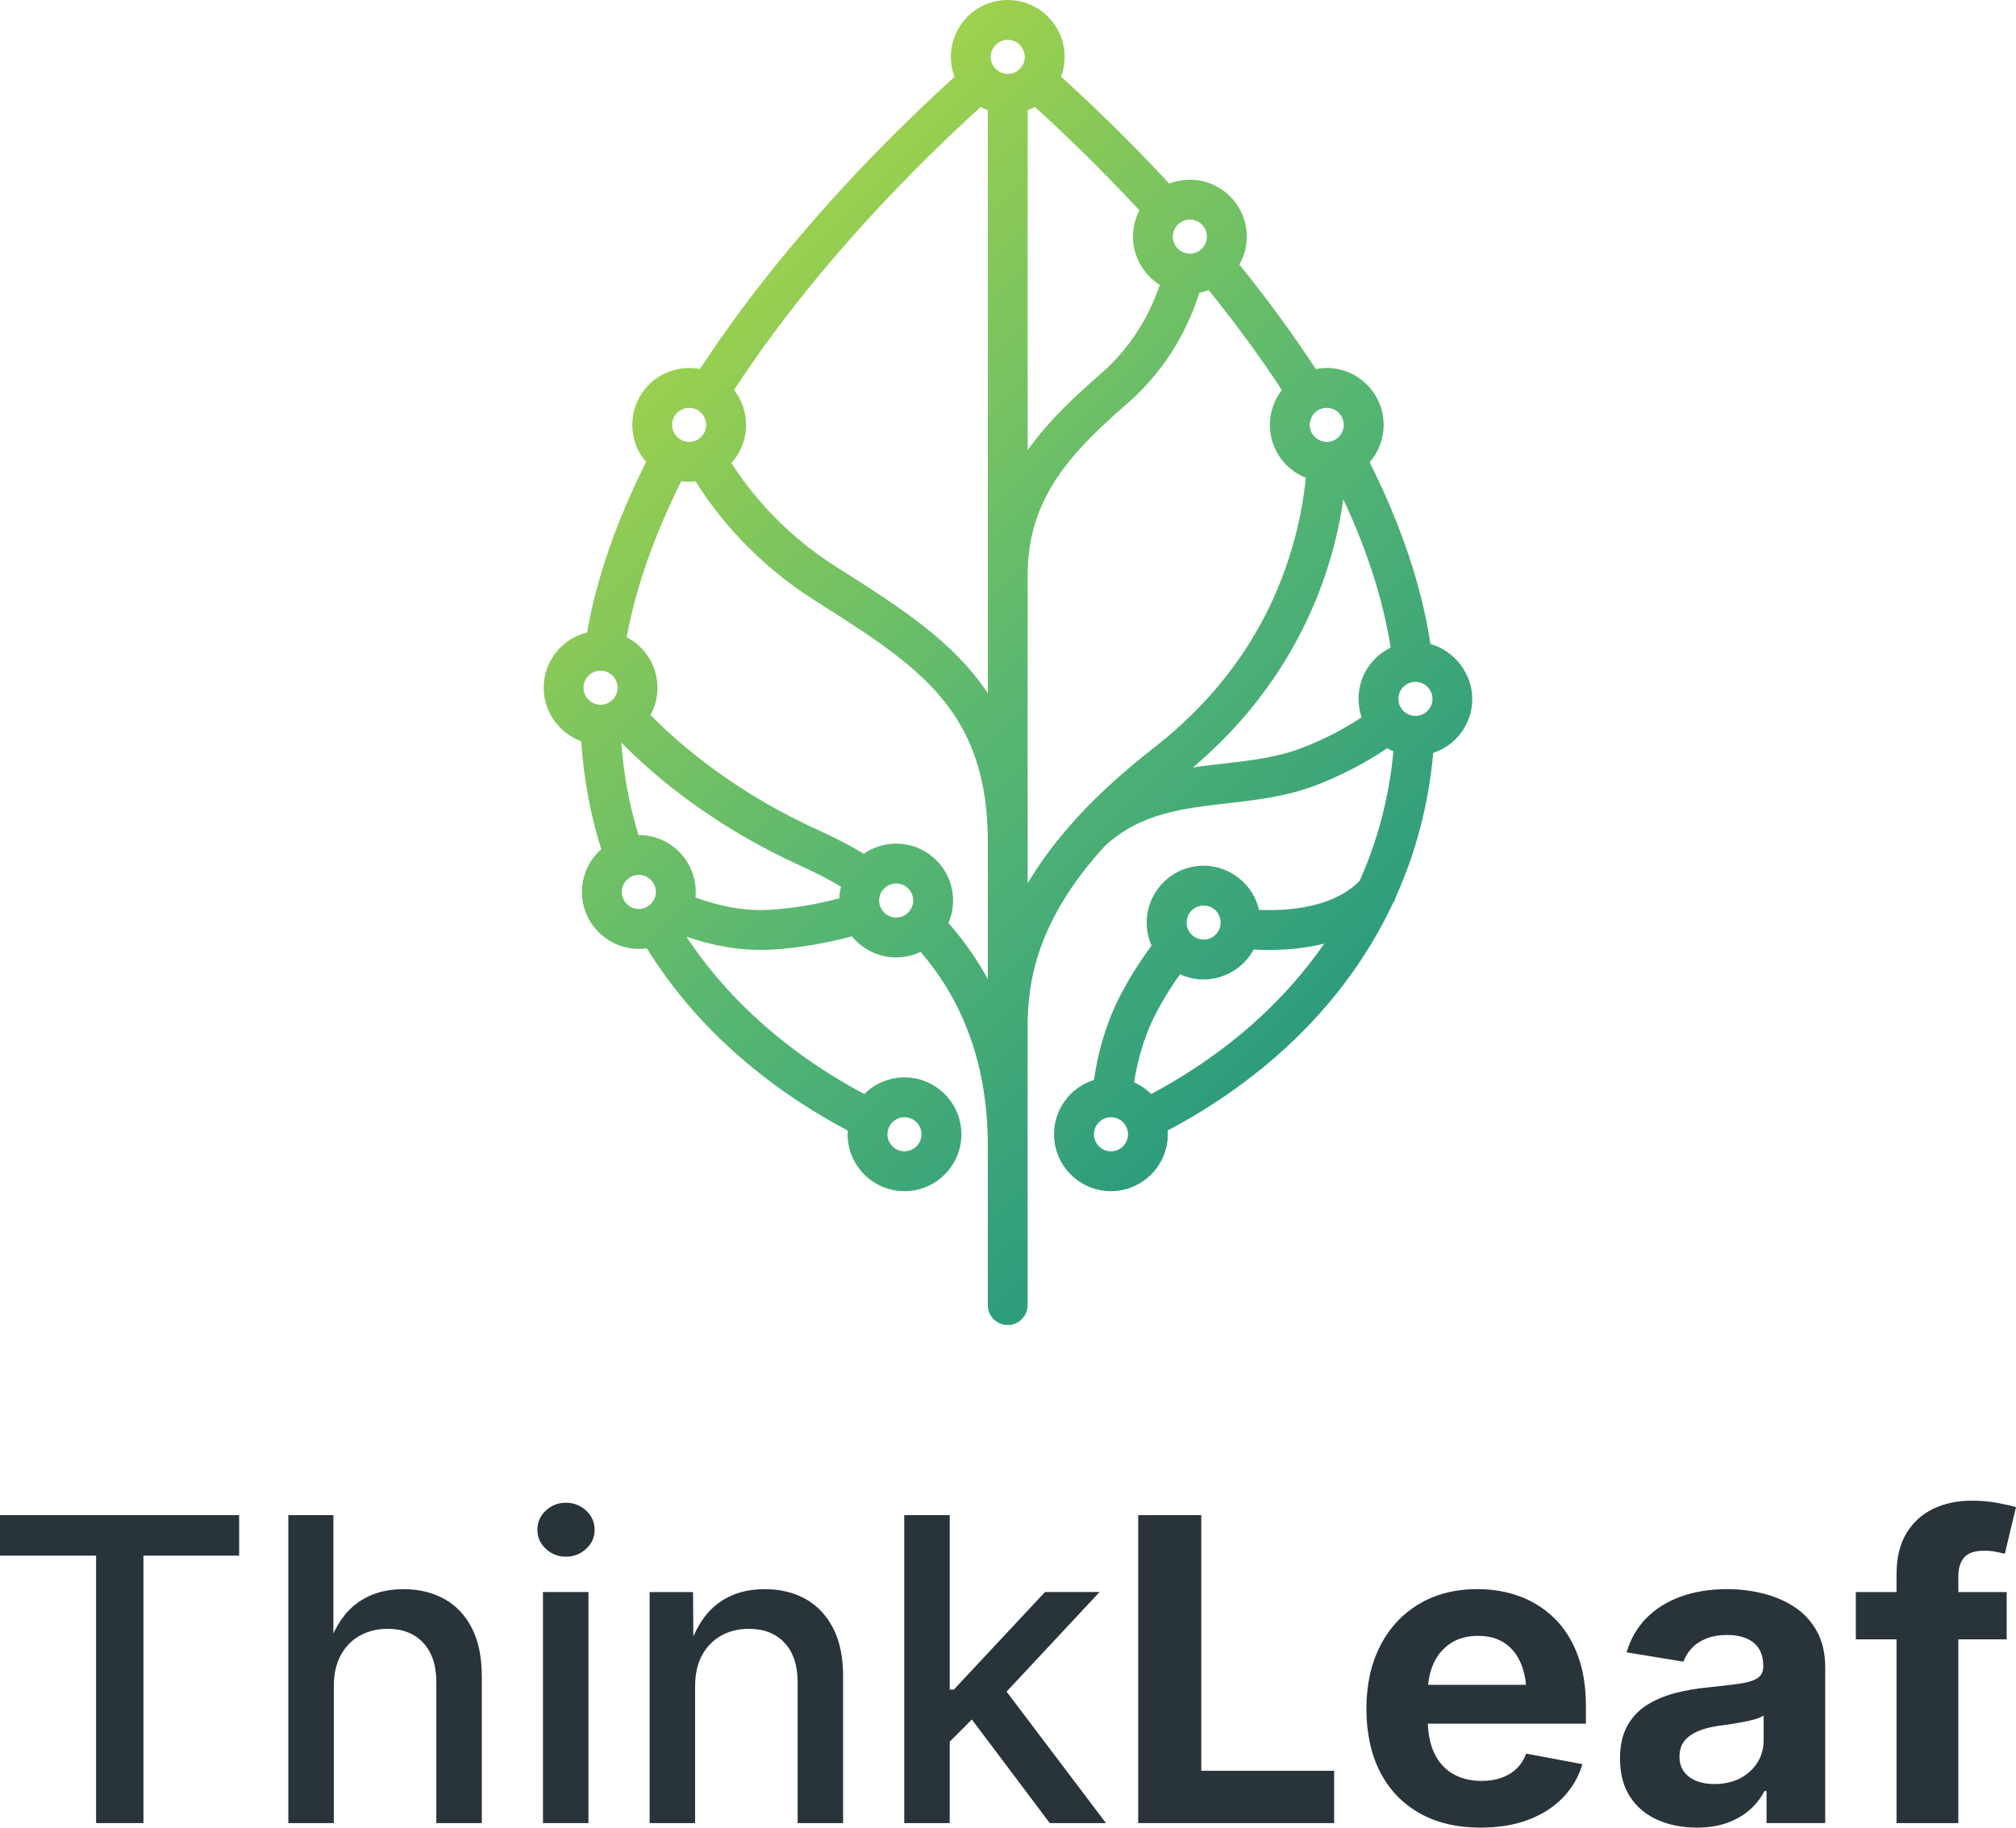
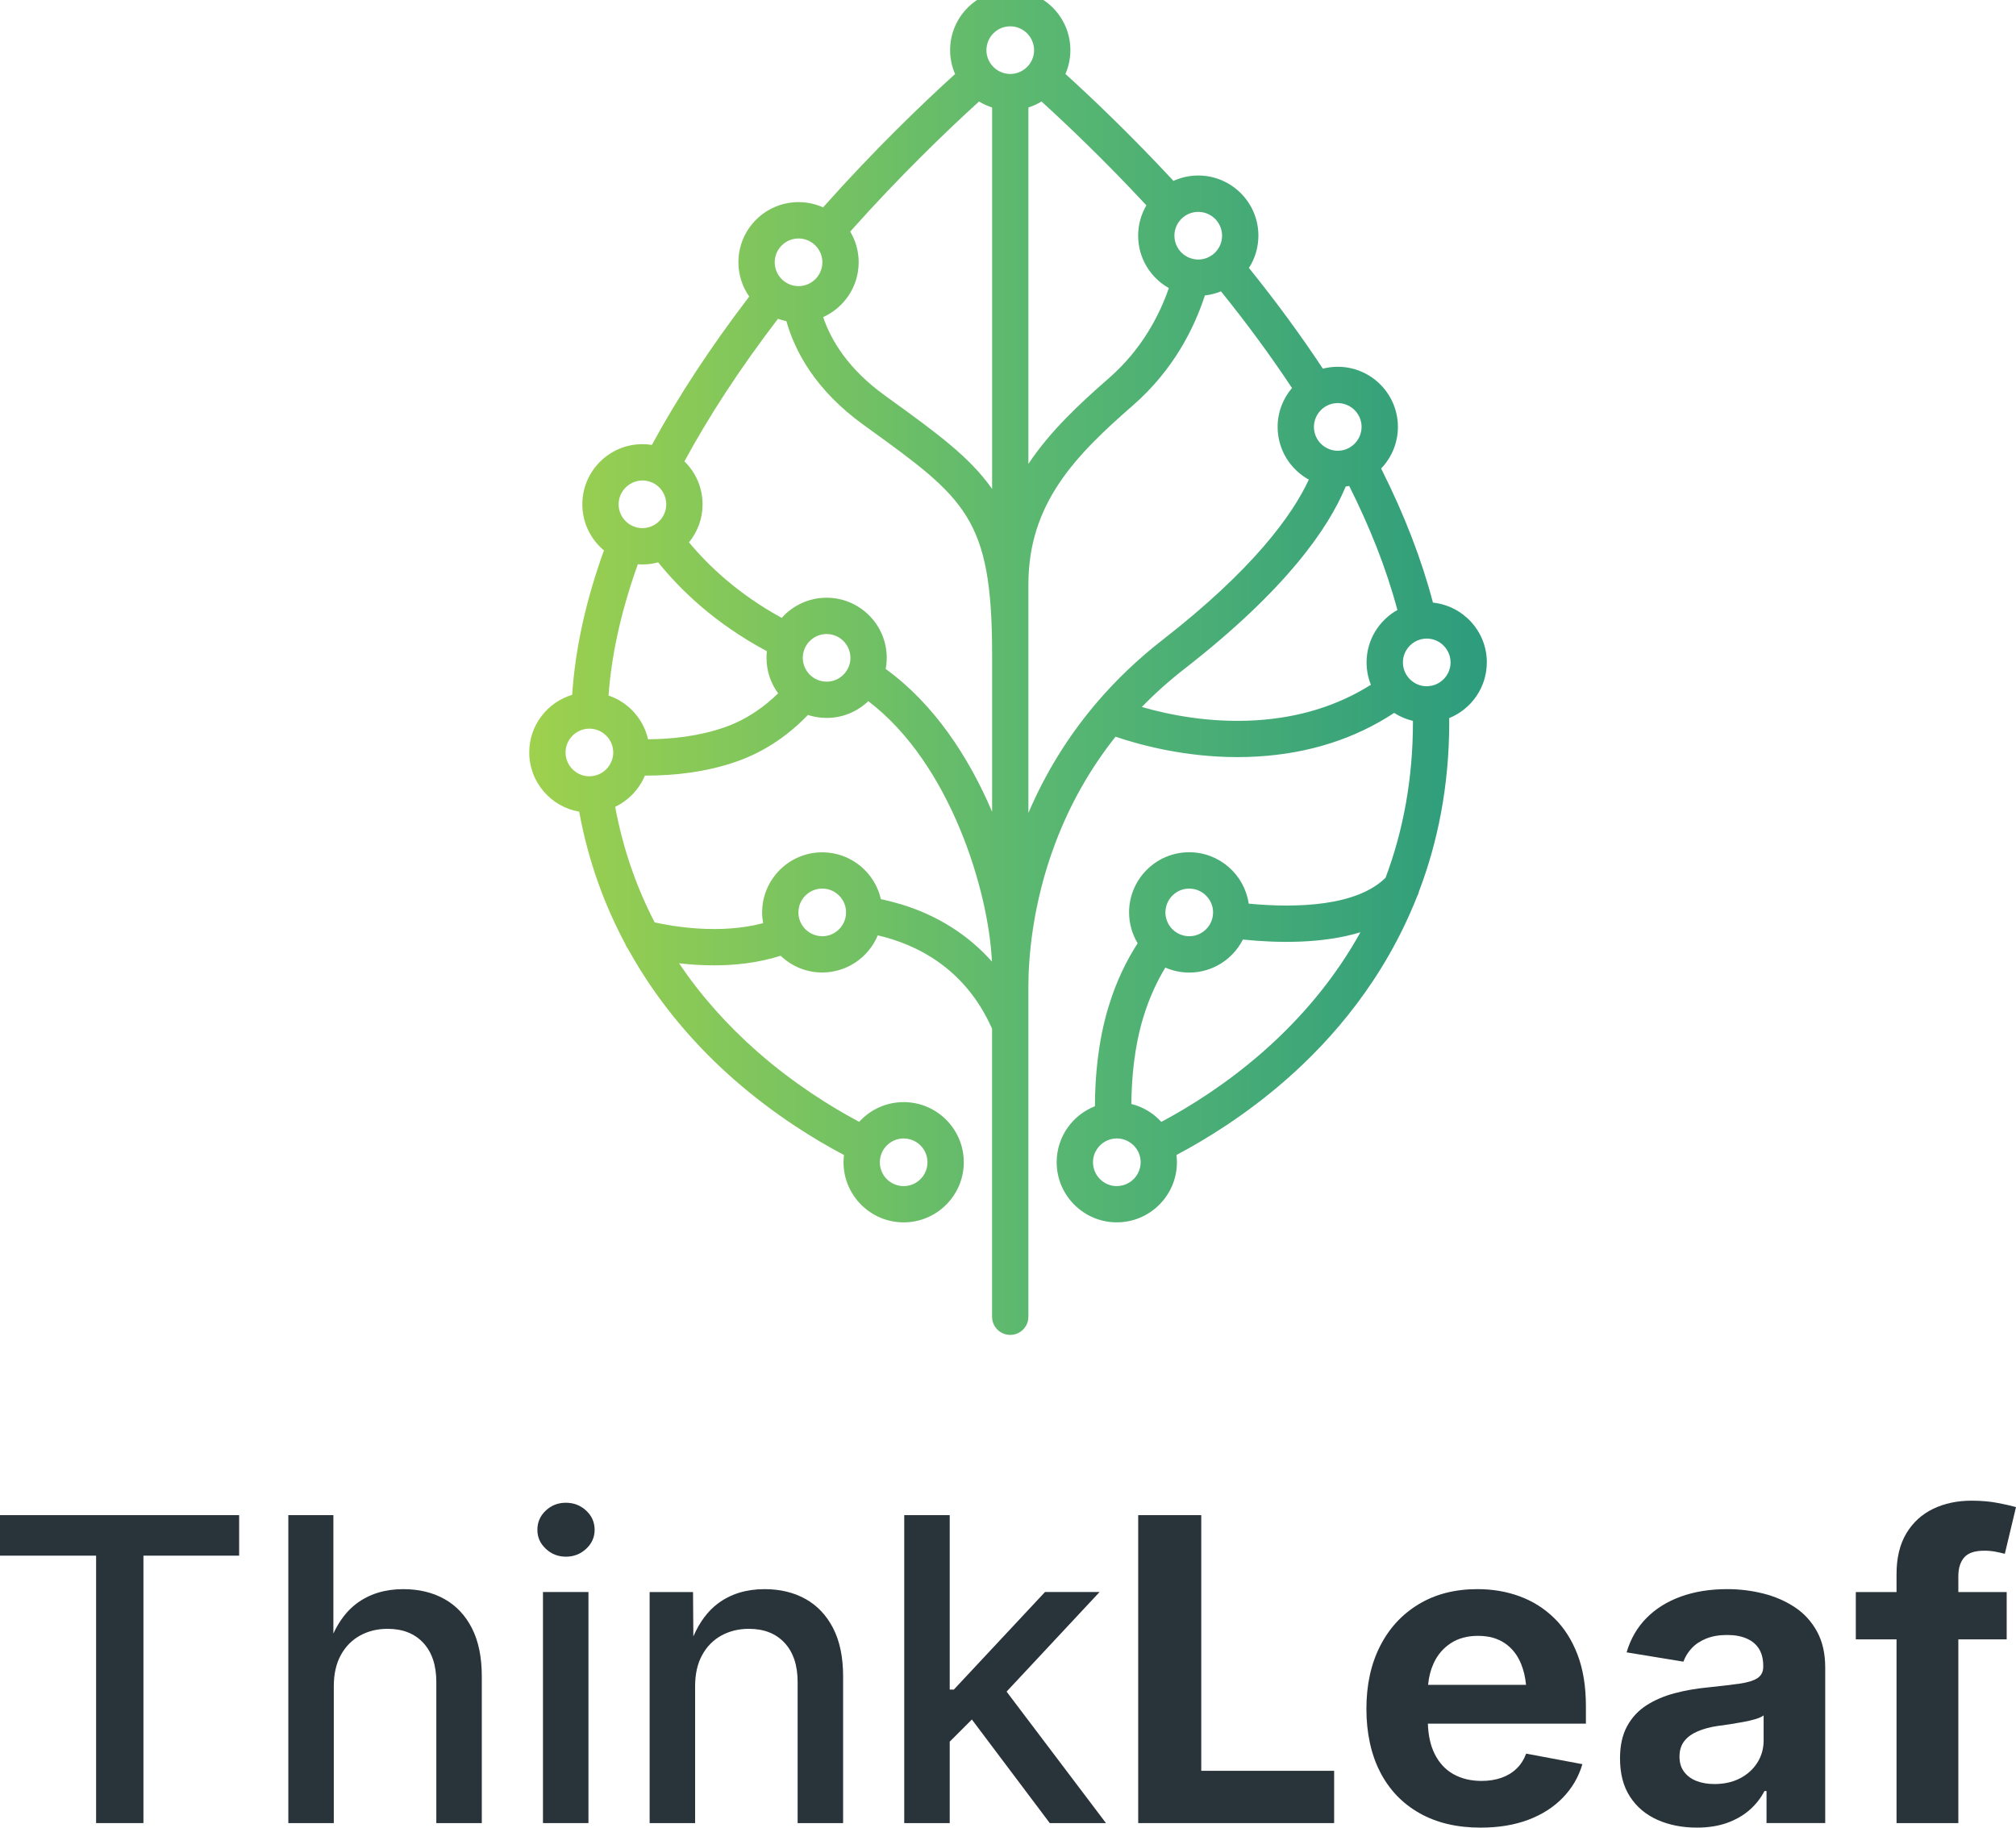
- <svg xmlns="http://www.w3.org/2000/svg" xmlns:xlink="http://www.w3.org/1999/xlink" id="Layer_1" version="1.1" viewBox="0 0 1064.83 965.4">
+ <svg xmlns="http://www.w3.org/2000/svg" id="Layer_1" version="1.1" viewBox="0 0 1064.83 965.4">
  <defs>
    <style>
      .st0 {
-         fill: url(#New_Gradient_Swatch1);
+         fill: #29333a;
      }

      .st1 {
-         fill: #29333a;
-       }
- 
-       .st2 {
-         fill: url(#New_Gradient_Swatch);
+         fill: url(#linear-gradient);
      }
    </style>
-     <linearGradient id="New_Gradient_Swatch" data-name="New Gradient Swatch" x1="352.37" y1="167.48" x2="710.71" y2="525.83" gradientUnits="userSpaceOnUse">
+     <linearGradient id="linear-gradient" x1="279.55" y1="349.94" x2="785.34" y2="349.94" gradientUnits="userSpaceOnUse">
      <stop offset="0" stop-color="#9ed14d" />
      <stop offset=".54" stop-color="#59b771" />
      <stop offset="1" stop-color="#2d9c7d" />
    </linearGradient>
-     <linearGradient id="New_Gradient_Swatch1" data-name="New Gradient Swatch" x1="354.12" y1="169.23" x2="708.97" y2="524.08" xlink:href="#New_Gradient_Swatch" />
  </defs>
  <g>
-     <path class="st2" d="M755.54,340.17c-4.6-30.4-15.4-62.69-32.12-96.01,4.79-5.48,7.41-12.42,7.41-19.74,0-16.57-13.48-30.05-30.05-30.05-1.95,0-3.9.19-5.81.57-11.84-18.15-25.39-36.71-40.33-55.2,2.55-4.5,3.89-9.56,3.89-14.76,0-16.57-13.48-30.05-30.05-30.05-3.77,0-7.43.69-10.9,2.05-22.71-24.51-43.35-44.01-57.14-56.45,1.26-3.35,1.89-6.87,1.89-10.48,0-16.57-13.48-30.05-30.05-30.05s-30.05,13.48-30.05,30.05c0,3.64.65,7.18,1.92,10.56-22.21,20.14-55.04,51.99-87.64,91.27-17.53,21.11-33.27,42.31-46.8,63.04-1.87-.36-3.78-.54-5.7-.54-16.57,0-30.05,13.48-30.05,30.05,0,7.25,2.58,14.14,7.3,19.6-.03.06-.06.11-.08.17-15.57,31-26.04,61.24-31.13,89.91-13.36,3.27-22.88,15.27-22.88,29.18,0,12.6,8.07,23.98,19.82,28.25,1.3,19.75,4.86,38.93,10.6,57.07-6.51,5.72-10.21,13.84-10.21,22.54,0,16.57,13.48,30.05,30.05,30.05,1.41,0,2.82-.1,4.21-.3,12.99,20.96,29.39,40.15,48.77,57.08,21.44,18.73,42.77,31.53,57.35,39.16-.05.68-.07,1.35-.07,2.01,0,16.57,13.48,30.05,30.05,30.05s30.05-13.48,30.05-30.05-13.48-30.05-30.05-30.05c-7.97,0-15.6,3.18-21.22,8.8-13.58-7.17-33.23-19.06-52.7-36.15-16.2-14.21-30.05-29.99-41.26-46.98,13.45,4.65,26.58,7.01,39.12,7.01,1.75,0,3.5-.05,5.22-.14,13.84-.75,28.33-3.12,43.1-7.05,5.69,7.01,14.29,11.15,23.34,11.15,4.47,0,8.89-1.01,12.91-2.93,5.18,6,9.81,12.34,13.77,18.85,14.41,23.71,21.72,51.68,21.72,83.13v84.6c0,5.8,4.72,10.52,10.52,10.52s10.52-4.72,10.52-10.52v-146.83c0-23.78,4.64-56.14,40.83-95.72,18.68-17.27,41.03-19.82,64.69-22.53,15.53-1.78,31.59-3.62,47.18-9.68,13.43-5.22,25.94-11.74,37.22-19.39,1.07.61,2.17,1.16,3.3,1.63-2.29,24.17-8.3,47.18-17.88,68.45-12.53,12.72-32.79,15.41-47.65,15.41-1.78,0-3.61-.04-5.45-.11-3.09-13.44-15.34-23.34-29.29-23.34-16.57,0-30.05,13.48-30.05,30.05,0,4.25.87,8.34,2.59,12.18-5.3,6.94-10.46,15.02-15.36,24.06-7.49,13.83-12.57,29.6-15.1,46.9-12.49,3.9-21.08,15.46-21.08,28.68,0,16.57,13.48,30.05,30.05,30.05s30.05-13.48,30.05-30.05c0-.66-.02-1.33-.07-2.02,14.57-7.62,35.88-20.42,57.32-39.15,26.63-23.27,47.36-50.45,61.63-80.78.74-1.06,1.28-2.23,1.59-3.49,10.66-23.69,17.3-49.25,19.73-76.01,12.22-4.04,20.62-15.53,20.62-28.53s-9.21-25.45-22.14-28.99ZM474.13,590.9c1.15-.5,2.36-.76,3.6-.76,4.96,0,9,4.04,9,9s-4.04,9-9,9c-3.62,0-6.87-2.16-8.29-5.49-.47-1.11-.71-2.29-.71-3.51,0-3.57,2.12-6.8,5.4-8.24ZM361.7,215.74c.78-.21,1.55-.31,2.3-.31,4.05,0,7.62,2.74,8.68,6.67.21.79.32,1.58.32,2.33,0,1.17-.23,2.32-.68,3.41-1.07,2.59-3.32,4.57-6.03,5.28-.78.2-1.55.31-2.29.31-1.14,0-2.26-.22-3.34-.65-2.62-1.05-4.62-3.31-5.35-6.04-.21-.78-.31-1.56-.31-2.31,0-4.07,2.76-7.64,6.7-8.69ZM326.11,364.5c-.28,2.05-1.28,3.95-2.8,5.36-1.68,1.55-3.84,2.41-6.1,2.41-.34,0-.7-.03-1.16-.09-2.02-.26-3.92-1.22-5.33-2.7-1.62-1.69-2.51-3.9-2.51-6.21,0-2.64,1.17-5.15,3.2-6.87,1.63-1.37,3.68-2.13,5.8-2.13,2.58,0,5.05,1.13,6.77,3.09,1.44,1.65,2.23,3.74,2.23,5.91,0,.35-.03.74-.1,1.23ZM345.89,474.14c-1,2.81-3.31,4.93-6.19,5.69-.78.2-1.54.31-2.28.31-.93,0-1.86-.15-2.76-.44-3.73-1.21-6.24-4.65-6.24-8.56,0-1.2.24-2.38.7-3.48,1.41-3.35,4.67-5.52,8.3-5.52,1.1,0,2.19.21,3.24.61,2.72,1.05,4.77,3.37,5.48,6.19.19.75.29,1.49.29,2.2,0,1.01-.18,2.02-.53,3ZM443.32,474.54c-13.01,3.39-25.63,5.43-37.55,6.07-1.33.07-2.7.11-4.06.11-10.78,0-22.34-2.24-34.38-6.65.1-.98.15-1.96.15-2.93,0-16.57-13.48-30.05-30.05-30.05-.06,0-.13,0-.19,0-4.79-15.58-7.85-32.02-9.1-48.91,18.44,18.77,49.58,44.75,95.63,65.58,7.05,3.19,13.92,6.75,20.45,10.59-.51,2.03-.81,4.1-.89,6.2ZM474.1,484.64c-.25.02-.5.04-.75.04-1.26,0-2.49-.27-3.66-.79-2.86-1.28-4.88-4.01-5.26-7.11-.05-.43-.08-.78-.08-1.11,0-1.23.25-2.43.74-3.57,1.25-2.89,3.97-4.94,7.09-5.35.45-.06.83-.09,1.17-.09,4.68,0,8.62,3.66,8.96,8.33.02.22.04.44.04.67,0,4.64-3.62,8.58-8.25,8.96ZM521.75,517.21c-5.78-10.59-12.75-20.53-20.8-29.66,1.63-3.75,2.45-7.74,2.45-11.87,0-16.57-13.48-30.05-30.05-30.05-6.18,0-12.05,1.85-17.09,5.35-7.49-4.47-15.5-8.64-23.82-12.4-42.56-19.25-71.64-43.48-88.87-60.89,2.42-4.41,3.7-9.36,3.7-14.41,0-11.27-6.32-21.55-16.26-26.69,4.78-26,14.48-53.7,28.84-82.4,1.38.19,2.77.29,4.16.29,1.12,0,2.26-.07,3.4-.2,11.08,17.72,30.84,42.55,63.05,62.95l.16.1c26.94,17.06,50.21,31.79,66.28,50.82,16.96,20.08,24.86,44.4,24.86,76.53v72.53ZM521.75,366.2c-18.41-27.74-47.09-45.9-79.88-66.66l-.16-.1c-27.88-17.65-45.41-39.28-55.42-54.87,5.03-5.54,7.77-12.61,7.77-20.14,0-6.7-2.24-13.18-6.35-18.45,13.03-19.97,28.1-40.29,44.81-60.43,31.79-38.32,63.79-69.4,85.47-89.07,1.22.66,2.48,1.24,3.77,1.72v308.01ZM538.58,36.45c-1.47,1.45-3.41,2.36-5.45,2.55-.28.03-.57.04-.86.04s-.56-.02-.84-.04c-2.05-.19-3.99-1.1-5.47-2.55-1.74-1.71-2.69-3.99-2.69-6.41,0-.24.02-.47.04-.7.36-4.65,4.3-8.3,8.96-8.3s8.61,3.65,8.96,8.31c.02.23.04.46.04.69,0,2.42-.96,4.7-2.69,6.41ZM692.09,222.13c1.04-3.95,4.62-6.71,8.69-6.71.7,0,1.43.09,2.17.28,4.02,1,6.83,4.59,6.83,8.72,0,.81-.12,1.63-.35,2.45-.38,1.34-1.09,2.6-2.04,3.63-1.73,1.88-4.08,2.92-6.61,2.92-.75,0-1.53-.11-2.31-.32-1.37-.36-2.65-1.06-3.7-2.01-1.9-1.71-2.99-4.14-2.99-6.67,0-.74.1-1.51.31-2.29ZM619.51,124.38c.31-4.71,4.25-8.39,8.97-8.39.15,0,.29.01.43.02h.16c4.72.32,8.41,4.26,8.41,8.98,0,.23-.02.46-.04.69-.19,2.46-1.4,4.76-3.32,6.31-1.62,1.31-3.57,2-5.65,2-.2,0-.39-.02-.66-.04-2.44-.18-4.74-1.37-6.3-3.26-1.32-1.61-2.05-3.63-2.05-5.7,0-.16.01-.32.04-.61ZM542.8,58.19c1.3-.49,2.57-1.07,3.8-1.74,13.4,12.16,33.38,31.11,55.23,54.66-2.23,4.27-3.4,9.03-3.4,13.87,0,10.42,5.37,20,14.15,25.48-4.46,13.21-13.31,31.37-30.59,46.45-13.14,11.47-27.82,24.85-39.19,40.87V58.19ZM569.58,431.17l-.28.25c-.51.47-.98,1.01-1.4,1.59-9.97,11-18.38,22.25-25.1,33.56v-163.14c0-41.04,24.02-65.34,53.03-90.66,21.9-19.12,32.54-41.9,37.65-58.17,1.7-.29,3.36-.71,4.98-1.28,14.3,17.69,27.27,35.4,38.59,52.7-4.08,5.26-6.31,11.72-6.31,18.4,0,12.43,7.55,23.41,18.98,27.93-1.06,10.55-2.98,21.14-5.72,31.51-11.74,44.41-36.87,81.86-74.72,111.29-15.16,11.8-28.52,23.91-39.69,36ZM717.57,369.16c0,3.35.55,6.63,1.63,9.76-9.58,6.32-20.11,11.73-31.33,16.09-13.06,5.08-27.09,6.68-41.95,8.39-5.19.59-10.5,1.2-15.84,1.98,46.38-39.17,66.08-84.78,74.44-116.84,2.14-8.19,3.81-16.5,5.01-24.81,12.73,27.23,21.13,53.55,25.01,78.39-10.38,5.01-16.98,15.42-16.98,27.05ZM626.86,486c.65-4.38,4.47-7.68,8.89-7.68,3.03,0,5.84,1.52,7.52,4.07.97,1.47,1.48,3.17,1.48,4.93,0,3-1.49,5.79-3.99,7.47-1.49,1-3.22,1.53-5.01,1.53-.4,0-.83-.04-1.35-.12-4.36-.66-7.65-4.48-7.65-8.89,0-.39.04-.81.11-1.32ZM595.1,602.64c-1.42,3.34-4.67,5.5-8.29,5.5-4.96,0-9-4.04-9-9,0-2.36.92-4.59,2.58-6.29,1.71-1.75,3.99-2.71,6.42-2.71,1.24,0,2.45.26,3.6.76.97.42,1.85,1.02,2.62,1.76,1.79,1.72,2.78,4.02,2.78,6.48,0,1.22-.24,2.39-.71,3.5ZM660.68,541.74c-19.46,17.08-39.09,28.97-52.66,36.14-2.61-2.61-5.68-4.72-9.03-6.21,2.26-14.2,6.45-27,12.45-38.09,3.81-7.04,7.78-13.4,11.83-18.94,3.9,1.78,8.17,2.72,12.48,2.72,11.01,0,21.21-6.14,26.44-15.78,2.71.14,5.4.21,8.03.21,10.6,0,20.4-1.13,29.22-3.35-10.75,15.59-23.76,30.13-38.76,43.3ZM753.89,375.6c-1.7,1.65-3.92,2.56-6.18,2.56h-.23c-2.35-.05-4.55-.98-6.21-2.63-1.69-1.69-2.63-3.92-2.65-6.29v-.12c.01-2.23.85-4.37,2.37-6.03,1.71-1.87,4.13-2.94,6.63-2.94,2.19,0,4.32.81,5.97,2.29,1.92,1.72,3.03,4.16,3.03,6.71s-.97,4.73-2.73,6.44Z" />
-     <path class="st0" d="M753.33,342.18c-4.84-33.53-16.86-66.78-32.9-98.44,4.9-4.98,7.92-11.8,7.92-19.32,0-15.2-12.37-27.57-27.57-27.57-2.4,0-4.73.31-6.95.89-13.25-20.46-27.67-39.87-42.21-57.79,2.8-4.31,4.43-9.45,4.43-14.96,0-15.2-12.37-27.57-27.57-27.57-4.12,0-8.03.91-11.54,2.54-23.22-25.15-44.56-45.36-59.46-58.74,1.52-3.41,2.37-7.19,2.37-11.16,0-15.2-12.37-27.57-27.57-27.57s-27.57,12.37-27.57,27.57c0,4,.86,7.79,2.4,11.22-20.79,18.78-54.9,51.48-88.69,92.18-17.97,21.64-33.86,43.12-47.57,64.25-2.19-.56-4.48-.86-6.84-.86-15.2,0-27.57,12.37-27.57,27.57,0,7.46,2.98,14.23,7.81,19.2-.28.56-.58,1.12-.86,1.68-15.83,31.5-26.25,61.92-31.19,90.86-12.82,2.37-22.56,13.62-22.56,27.11,0,12.47,8.33,23.03,19.71,26.43,1.3,21.88,5.28,41.76,11.1,59.73-6.44,5.05-10.6,12.9-10.6,21.7,0,15.2,12.37,27.57,27.57,27.57,1.86,0,3.68-.19,5.45-.54,14.91,24.43,32.72,43.57,49.17,57.94,21.41,18.7,42.68,31.53,58.35,39.6-.14,1.13-.22,2.27-.22,3.44,0,15.2,12.37,27.57,27.57,27.57s27.57-12.37,27.57-27.57-12.37-27.57-27.57-27.57c-8.24,0-15.65,3.64-20.7,9.39-14.83-7.7-34.92-19.87-54.85-37.35-18.16-15.94-33.32-33.72-45.23-53.03.13-.13.25-.26.38-.39,12.09,4.78,27.64,9.11,44.35,9.11,1.68,0,3.38-.04,5.09-.14,16.67-.9,32.09-4.09,44.19-7.4,5.01,6.96,13.17,11.5,22.38,11.5,4.9,0,9.51-1.29,13.5-3.54,5.75,6.49,10.87,13.37,15.3,20.66,14.65,24.1,22.08,52.5,22.08,84.42v84.6c0,4.44,3.6,8.05,8.05,8.05s8.05-3.6,8.05-8.05v-146.83c0-25.45,5.54-58.13,41.57-97.49,0,0,.02-.01.02-.02,19.28-17.84,42.03-20.45,66.12-23.21,15.38-1.76,31.28-3.58,46.57-9.53,15.97-6.21,28.61-13.51,38.04-20.03,1.86,1.21,3.88,2.2,6.01,2.94-2.2,25.35-8.38,49.3-18.43,71.5-14.53,15.09-38.78,17.26-57.24,16.26-2.08-13.15-13.5-23.24-27.23-23.24-15.2,0-27.57,12.37-27.57,27.57,0,4.5,1.09,8.74,3,12.49-4.91,6.28-10.38,14.42-16.07,24.93-9,16.62-13.17,33.89-15.05,47.66-11.95,3.02-20.83,13.86-20.83,26.74,0,15.2,12.37,27.57,27.57,27.57s27.57-12.37,27.57-27.57c0-1.17-.08-2.31-.22-3.44,15.66-8.07,36.92-20.89,58.31-39.59,21.14-18.47,44.53-44.82,61.12-80.18.69-.92,1.14-1.96,1.38-3.03,10-22.16,17.3-47.77,19.76-77.1,11.77-3.14,20.46-13.89,20.46-26.64s-9.39-24.34-21.87-26.98ZM466.26,599.14c0-4.69,2.84-8.73,6.88-10.51,1.41-.62,2.96-.97,4.6-.97,6.33,0,11.48,5.15,11.48,11.48s-5.15,11.48-11.48,11.48c-4.74,0-8.82-2.89-10.57-7-.58-1.38-.91-2.89-.91-4.47ZM635.75,475.85c4.01,0,7.54,2.07,9.59,5.19,1.19,1.81,1.89,3.97,1.89,6.29,0,3.96-2.02,7.46-5.08,9.53-1.83,1.23-4.03,1.95-6.39,1.95-.59,0-1.16-.06-1.72-.14-5.51-.83-9.76-5.59-9.76-11.33,0-.57.06-1.13.14-1.69.82-5.53,5.58-9.79,11.34-9.79ZM586.81,610.62c-6.33,0-11.48-5.15-11.48-11.48,0-3.12,1.26-5.95,3.28-8.02,2.08-2.13,4.98-3.45,8.19-3.45,1.63,0,3.19.35,4.59.97,1.25.55,2.38,1.31,3.35,2.24,2.18,2.09,3.54,5.02,3.54,8.27,0,1.59-.32,3.1-.91,4.47-1.75,4.11-5.83,7.01-10.57,7.01ZM662.32,543.61c-19.92,17.48-39.99,29.64-54.81,37.35-3.02-3.43-6.88-6.12-11.25-7.72,1.75-12.04,5.43-26.82,13.02-40.83,4.73-8.73,9.23-15.58,13.25-20.9,3.93,2.16,8.44,3.39,13.23,3.39,11.02,0,20.55-6.5,24.96-15.87,13.24.81,29.52.19,44.57-4.87-11.55,17.92-25.94,34.5-42.96,49.45ZM755.62,377.38c-2.07,2.01-4.89,3.26-8,3.26-.06,0-.11,0-.17,0-3.09-.05-5.89-1.31-7.92-3.34-2.09-2.08-3.38-4.95-3.38-8.13,0-.02,0-.03,0-.05.01-2.96,1.16-5.66,3.02-7.69,2.1-2.29,5.11-3.74,8.45-3.74,2.93,0,5.59,1.11,7.62,2.92,2.36,2.1,3.86,5.16,3.86,8.56,0,3.22-1.34,6.13-3.48,8.22ZM703.55,213.3c4.99,1.24,8.71,5.75,8.71,11.12,0,1.08-.16,2.13-.44,3.13-.5,1.75-1.4,3.33-2.6,4.63-2.1,2.28-5.1,3.72-8.43,3.72-1.02,0-2.01-.15-2.95-.4-1.78-.48-3.39-1.37-4.72-2.57-2.33-2.1-3.8-5.13-3.8-8.51,0-1.01.14-1.99.39-2.93,1.3-4.91,5.77-8.55,11.08-8.55.96,0,1.88.13,2.77.35ZM629.22,113.54c5.98.39,10.73,5.36,10.73,11.44,0,.3-.02.58-.04.87-.25,3.24-1.84,6.11-4.23,8.05-1.97,1.6-4.48,2.56-7.2,2.56-.28,0-.56-.02-.84-.04-3.23-.24-6.09-1.8-8.03-4.16-1.63-1.98-2.61-4.52-2.61-7.28,0-.26.02-.52.04-.77.4-5.97,5.37-10.71,11.44-10.71.25,0,.5.02.75.04ZM604.86,110.76c-2.51,4.16-3.96,9.03-3.96,14.23,0,10.54,5.94,19.71,14.65,24.35-4.7,14.78-13.91,33.72-31.94,49.45-16.56,14.45-32.22,29.25-43.29,47.21V56.42c2.34-.72,4.55-1.74,6.59-3.02,14.35,12.95,35.2,32.72,57.96,57.36ZM532.27,18.57c6.03,0,10.98,4.68,11.43,10.59.02.29.04.59.04.89,0,3.2-1.31,6.09-3.43,8.17-1.83,1.8-4.26,3-6.96,3.25-.36.03-.72.06-1.09.06s-.72-.02-1.07-.05c-2.71-.25-5.14-1.45-6.98-3.25-2.11-2.08-3.43-4.97-3.43-8.17,0-.3.02-.6.05-.89.46-5.91,5.4-10.58,11.43-10.58ZM430.6,143.96c33.18-40,66.66-72.12,87.05-90.54,2.03,1.27,4.23,2.29,6.56,3.01v318.58c-17.69-31.58-48.33-50.98-83.69-73.37l-.16-.1c-28.97-18.34-46.95-40.86-57.23-57.29,5.19-5.02,8.43-12.04,8.43-19.81,0-7-2.63-13.4-6.95-18.27,14.87-22.94,30.88-43.99,45.98-62.19ZM352.52,224.43c0-5.31,3.63-9.78,8.54-11.08.94-.25,1.92-.39,2.93-.39,5.3,0,9.76,3.61,11.07,8.5.26.95.4,1.94.4,2.98,0,1.54-.31,3.01-.86,4.35-1.36,3.29-4.2,5.81-7.69,6.73-.93.25-1.91.39-2.92.39-1.51,0-2.94-.3-4.26-.83-3.33-1.34-5.88-4.19-6.82-7.7-.25-.94-.4-1.93-.4-2.95ZM305.73,363.28c0-3.51,1.59-6.65,4.08-8.76,2-1.69,4.58-2.72,7.4-2.72,3.44,0,6.53,1.53,8.63,3.94,1.76,2.02,2.84,4.65,2.84,7.54,0,.53-.05,1.05-.12,1.56-.37,2.69-1.67,5.08-3.57,6.85-2.05,1.9-4.78,3.07-7.79,3.07-.5,0-.99-.04-1.48-.11-2.66-.34-5.04-1.6-6.81-3.45-1.97-2.06-3.19-4.85-3.19-7.92ZM333.9,482.06c-4.61-1.49-7.96-5.82-7.96-10.92,0-1.57.32-3.08.9-4.44,1.74-4.13,5.83-7.03,10.58-7.03,1.46,0,2.85.28,4.13.78,3.44,1.33,6.07,4.27,6.98,7.89.23.9.36,1.84.36,2.81,0,1.35-.25,2.63-.67,3.84-1.26,3.55-4.22,6.29-7.89,7.25-.93.25-1.91.39-2.91.39-1.23,0-2.41-.2-3.52-.56ZM405.9,483.08c-15.18.82-29.84-2.99-41.29-7.38.25-1.48.38-3.01.38-4.56,0-15.2-12.37-27.57-27.57-27.57-.67,0-1.33.03-1.99.08-5.45-17.18-8.79-35.24-9.97-54.06.9-.28,1.78-.61,2.64-.98,17.66,18.35,49.13,45.4,96.67,66.9,7.91,3.58,15.34,7.49,22.34,11.69-.87,2.68-1.34,5.53-1.34,8.49,0,.26.01.51.02.77-11.09,2.99-25.05,5.83-39.89,6.64ZM473.34,487.16c-1.67,0-3.25-.36-4.68-1.01-3.59-1.61-6.21-5.01-6.71-9.06-.06-.46-.1-.93-.1-1.41,0-1.62.34-3.15.95-4.55,1.58-3.63,4.98-6.29,9.04-6.82.49-.06.98-.11,1.49-.11,6.04,0,10.99,4.69,11.43,10.62.02.29.04.57.04.86,0,6-4.64,10.94-10.52,11.43-.32.03-.64.05-.96.05ZM498.01,487.97c1.85-3.7,2.9-7.88,2.9-12.3,0-15.2-12.37-27.57-27.57-27.57-6.39,0-12.27,2.19-16.95,5.85-7.65-4.64-15.95-9.04-24.98-13.12-44.39-20.08-74.18-45.56-90.95-62.77,2.73-4.28,4.32-9.35,4.32-14.79,0-11.29-6.82-21.01-16.56-25.27,5.19-29.57,16.21-58.86,30.23-86.57,1.79.37,3.65.56,5.55.56,1.59,0,3.14-.14,4.65-.4,11.11,18.12,30.78,43.06,63.12,63.53l.16.1c27.12,17.17,50.53,31.99,66.85,51.31,17.36,20.55,25.44,45.38,25.44,78.13v82.95c-6.3-13.59-14.82-27-26.21-39.65ZM540.32,444.67v-141.24c0-42.08,24.4-66.8,53.88-92.52,21.61-18.86,32.19-41.32,37.37-58.53,2.69-.3,5.27-.99,7.67-2.01,14.09,17.35,28.05,36.11,40.87,55.83-4.29,4.86-6.91,11.24-6.91,18.22,0,12.27,8.05,22.68,19.15,26.25-.86,9.46-2.59,21.03-5.97,33.82-11.88,44.95-37.31,82.84-75.59,112.62-15.85,12.33-28.84,24.3-39.47,35.81-.11.1-.23.2-.34.31-.44.41-.82.85-1.14,1.32-13.28,14.64-22.77,28.54-29.52,41.55v-31.44ZM688.77,397.32c-13.36,5.19-27.55,6.82-42.57,8.54-8.27.95-16.62,1.91-24.93,3.49,51.05-39.97,72.15-88.07,80.86-121.44,3.19-12.24,5-23.38,5.99-32.84,14.17,28.69,24.73,58.56,29.16,88.54-10.09,4.1-17.23,14.01-17.23,25.55,0,3.8.77,7.42,2.17,10.72-8.39,5.69-19.52,12.02-33.45,17.44Z" />
+     <polygon class="st0" points="0 821.73 50.76 821.73 50.76 962.99 75.76 962.99 75.76 821.73 126.31 821.73 126.31 800.33 0 800.33 0 821.73" />
+     <path class="st0" d="M234.77,844.66c-6.22-3.49-13.48-5.24-21.78-5.24-9.61,0-17.79,2.51-24.56,7.53-4.98,3.69-9.09,8.99-12.34,15.88v-62.49h-23.8v162.66h24.02v-72.27c0-6.48,1.24-11.97,3.71-16.48s5.86-7.95,10.15-10.32c4.29-2.36,9.13-3.55,14.52-3.55,8.01,0,14.3,2.47,18.89,7.42,4.58,4.95,6.88,11.83,6.88,20.63v74.56h24.02v-77.51c0-10.12-1.73-18.58-5.19-25.38s-8.3-11.95-14.52-15.45h0Z" />
+     <path class="st0" d="M298.9,793.78c-4.15,0-7.7,1.38-10.64,4.15-2.95,2.77-4.42,6.15-4.42,10.15s1.47,7.19,4.42,9.99,6.5,4.2,10.64,4.2,7.71-1.38,10.7-4.15c2.98-2.77,4.48-6.11,4.48-10.04s-1.49-7.39-4.48-10.15c-2.98-2.76-6.55-4.15-10.7-4.15Z" />
+     <rect class="st0" x="286.79" y="840.94" width="24.02" height="122.05" />
+     <path class="st0" d="M425.54,844.66c-6.19-3.49-13.43-5.24-21.72-5.24-9.61,0-17.79,2.51-24.56,7.53-5.35,3.97-9.69,9.78-13.04,17.43l-.17-23.43h-22.92v122.05h24.02v-72.27c0-6.48,1.24-11.97,3.71-16.48s5.86-7.95,10.15-10.32c4.29-2.36,9.13-3.55,14.52-3.55,8,0,14.3,2.47,18.89,7.42,4.58,4.95,6.88,11.83,6.88,20.63v74.56h24.02v-77.51c0-10.12-1.75-18.58-5.24-25.38s-8.34-11.95-14.52-15.45h-.02,0Z" />
+     <polygon class="st0" points="580.78 840.94 551.96 840.94 503.81 892.47 501.63 892.47 501.63 800.33 477.61 800.33 477.61 962.99 501.63 962.99 501.63 919.98 513.33 908.28 554.47 962.99 584.16 962.99 531.67 893.55 580.78 840.94" />
+     <polygon class="st0" points="634.49 800.33 601.19 800.33 601.19 962.99 704.68 962.99 704.68 935.38 634.49 935.38 634.49 800.33" />
+     <path class="st0" d="M820.95,854.75c-5.24-5.13-11.32-8.97-18.23-11.52-6.92-2.55-14.37-3.82-22.38-3.82-11.86,0-22.2,2.66-31,7.97-8.81,5.31-15.61,12.7-20.41,22.16-4.8,9.46-7.21,20.49-7.21,33.08s2.42,24.02,7.26,33.41c4.84,9.39,11.77,16.63,20.8,21.72,9.02,5.1,19.76,7.64,32.2,7.64,9.53,0,17.96-1.38,25.27-4.15,7.31-2.76,13.41-6.68,18.29-11.74s8.3-10.93,10.26-17.63l-29.69-5.57c-1.17,3.13-2.86,5.77-5.08,7.92-2.22,2.15-4.9,3.77-8.02,4.86-3.13,1.09-6.62,1.64-10.48,1.64-5.68,0-10.64-1.2-14.9-3.6s-7.57-6-9.93-10.81c-2.14-4.35-3.3-9.63-3.51-15.83h83.47v-9.17c0-10.48-1.47-19.58-4.42-27.29-2.95-7.71-7.04-14.14-12.28-19.27h-.01ZM766.2,868.02c3.97-2.62,8.79-3.93,14.46-3.93s10.32,1.29,14.14,3.88c3.82,2.58,6.7,6.22,8.62,10.92,1.35,3.29,2.22,6.99,2.62,11.08h-51.73c.37-4.13,1.33-7.9,2.88-11.3,2.04-4.48,5.04-8.02,9.01-10.64h0Z" />
+     <path class="st0" d="M948.07,849.02c-4.91-3.28-10.46-5.69-16.65-7.26-6.19-1.56-12.55-2.35-19.1-2.35-9.1,0-17.27,1.31-24.51,3.93s-13.3,6.41-18.18,11.35c-4.88,4.95-8.37,10.99-10.48,18.12l30.02,4.91c.94-2.62,2.4-4.98,4.37-7.1,1.96-2.11,4.51-3.8,7.64-5.08,3.13-1.27,6.8-1.91,11.03-1.91s7.55.64,10.43,1.91c2.87,1.27,5.04,3.11,6.5,5.51s2.18,5.35,2.18,8.84v.55c0,2.62-1,4.6-3,5.95-2,1.35-5.17,2.33-9.5,2.95s-10.03,1.29-17.08,2.02c-6.04.58-11.81,1.6-17.3,3.06-5.5,1.46-10.41,3.57-14.74,6.33-4.33,2.77-7.75,6.44-10.26,11.03s-3.77,10.26-3.77,17.03c0,8.08,1.76,14.83,5.29,20.25,3.53,5.42,8.37,9.5,14.52,12.23s13.08,4.09,20.8,4.09c6.04,0,11.37-.84,15.99-2.51s8.57-3.95,11.84-6.82c3.28-2.87,5.9-6.2,7.86-9.99h1.09v16.92h31v-82.2c0-7.35-1.44-13.66-4.31-18.94-2.88-5.28-6.77-9.55-11.68-12.83h0ZM931.53,919.33c0,4.29-1.09,8.19-3.28,11.68s-5.22,6.26-9.12,8.3c-3.89,2.04-8.42,3.06-13.59,3.06-3.57,0-6.73-.55-9.5-1.64s-4.95-2.71-6.55-4.86c-1.6-2.15-2.4-4.79-2.4-7.92,0-3.35.84-6.09,2.51-8.24,1.67-2.15,4.04-3.88,7.1-5.19s6.59-2.25,10.59-2.84c1.82-.22,3.89-.51,6.22-.87,2.33-.36,4.69-.76,7.1-1.2,2.4-.44,4.58-.94,6.55-1.53,1.96-.58,3.42-1.24,4.37-1.96v13.21h0Z" />
+     <path class="st0" d="M1034.37,832.65c0-4.29,1.04-7.62,3.11-9.99,2.07-2.36,5.58-3.55,10.53-3.55,2.18,0,4.2.18,6.06.55,1.86.37,3.47.73,4.86,1.09l5.9-24.67c-1.96-.58-5.08-1.29-9.33-2.13-4.26-.84-8.97-1.26-14.14-1.26-7.57,0-14.34,1.44-20.3,4.31-5.97,2.88-10.68,7.19-14.14,12.94s-5.19,12.96-5.19,21.62v9.39h-21.51v25h21.51v97.05h32.64v-97.05h25.54v-25h-25.54v-8.3h0Z" />
  </g>
-   <g>
-     <polygon class="st1" points="0 821.73 50.76 821.73 50.76 962.99 75.76 962.99 75.76 821.73 126.31 821.73 126.31 800.33 0 800.33 0 821.73" />
-     <path class="st1" d="M234.77,844.66c-6.22-3.49-13.48-5.24-21.78-5.24-9.61,0-17.79,2.51-24.56,7.53-4.98,3.69-9.09,8.99-12.34,15.88v-62.49h-23.8v162.66h24.02v-72.27c0-6.48,1.24-11.97,3.71-16.48,2.47-4.51,5.86-7.95,10.15-10.32,4.29-2.36,9.13-3.55,14.52-3.55,8.01,0,14.3,2.47,18.89,7.42,4.58,4.95,6.88,11.83,6.88,20.63v74.56h24.02v-77.51c0-10.12-1.73-18.58-5.19-25.38-3.46-6.8-8.3-11.95-14.52-15.45Z" />
-     <path class="st1" d="M298.9,793.78c-4.15,0-7.7,1.38-10.64,4.15-2.95,2.77-4.42,6.15-4.42,10.15s1.47,7.19,4.42,9.99c2.95,2.8,6.5,4.2,10.64,4.2s7.71-1.38,10.7-4.15c2.98-2.77,4.48-6.11,4.48-10.04s-1.49-7.39-4.48-10.15c-2.98-2.76-6.55-4.15-10.7-4.15Z" />
-     <rect class="st1" x="286.79" y="840.94" width="24.02" height="122.05" />
-     <path class="st1" d="M425.54,844.66c-6.19-3.49-13.43-5.24-21.72-5.24-9.61,0-17.79,2.51-24.56,7.53-5.35,3.97-9.69,9.78-13.04,17.43l-.17-23.43h-22.92v122.05h24.02v-72.27c0-6.48,1.24-11.97,3.71-16.48,2.47-4.51,5.86-7.95,10.15-10.32,4.29-2.36,9.13-3.55,14.52-3.55,8,0,14.3,2.47,18.89,7.42,4.58,4.95,6.88,11.83,6.88,20.63v74.56h24.02v-77.51c0-10.12-1.75-18.58-5.24-25.38-3.49-6.8-8.34-11.95-14.52-15.45Z" />
-     <polygon class="st1" points="580.78 840.94 551.96 840.94 503.81 892.47 501.63 892.47 501.63 800.33 477.61 800.33 477.61 962.99 501.63 962.99 501.63 919.98 513.33 908.28 554.47 962.99 584.16 962.99 531.67 893.55 580.78 840.94" />
-     <polygon class="st1" points="634.49 800.33 601.19 800.33 601.19 962.99 704.68 962.99 704.68 935.38 634.49 935.38 634.49 800.33" />
-     <path class="st1" d="M820.95,854.75c-5.24-5.13-11.32-8.97-18.23-11.52-6.92-2.55-14.37-3.82-22.38-3.82-11.86,0-22.2,2.66-31,7.97-8.81,5.31-15.61,12.7-20.41,22.16-4.8,9.46-7.21,20.49-7.21,33.08s2.42,24.02,7.26,33.41c4.84,9.39,11.77,16.63,20.8,21.72,9.02,5.1,19.76,7.64,32.2,7.64,9.53,0,17.96-1.38,25.27-4.15,7.31-2.76,13.41-6.68,18.29-11.74,4.88-5.06,8.3-10.93,10.26-17.63l-29.69-5.57c-1.17,3.13-2.86,5.77-5.08,7.92-2.22,2.15-4.9,3.77-8.02,4.86-3.13,1.09-6.62,1.64-10.48,1.64-5.68,0-10.64-1.2-14.9-3.6s-7.57-6-9.93-10.81c-2.14-4.35-3.3-9.63-3.51-15.83h83.47v-9.17c0-10.48-1.47-19.58-4.42-27.29-2.95-7.71-7.04-14.14-12.28-19.27ZM766.2,868.02c3.97-2.62,8.79-3.93,14.46-3.93s10.32,1.29,14.14,3.88c3.82,2.58,6.7,6.22,8.62,10.92,1.35,3.29,2.22,6.99,2.62,11.08h-51.73c.37-4.13,1.33-7.9,2.88-11.3,2.04-4.48,5.04-8.02,9.01-10.64Z" />
-     <path class="st1" d="M948.07,849.02c-4.91-3.28-10.46-5.69-16.65-7.26-6.19-1.56-12.55-2.35-19.1-2.35-9.1,0-17.27,1.31-24.51,3.93-7.24,2.62-13.3,6.41-18.18,11.35-4.88,4.95-8.37,10.99-10.48,18.12l30.02,4.91c.94-2.62,2.4-4.98,4.37-7.1,1.96-2.11,4.51-3.8,7.64-5.08,3.13-1.27,6.8-1.91,11.03-1.91s7.55.64,10.43,1.91c2.87,1.27,5.04,3.11,6.5,5.51,1.46,2.4,2.18,5.35,2.18,8.84v.55c0,2.62-1,4.6-3,5.95-2,1.35-5.17,2.33-9.5,2.95-4.33.62-10.03,1.29-17.08,2.02-6.04.58-11.81,1.6-17.3,3.06-5.5,1.46-10.41,3.57-14.74,6.33-4.33,2.77-7.75,6.44-10.26,11.03s-3.77,10.26-3.77,17.03c0,8.08,1.76,14.83,5.29,20.25,3.53,5.42,8.37,9.5,14.52,12.23,6.15,2.73,13.08,4.09,20.8,4.09,6.04,0,11.37-.84,15.99-2.51,4.62-1.67,8.57-3.95,11.84-6.82,3.28-2.87,5.9-6.2,7.86-9.99h1.09v16.92h31v-82.2c0-7.35-1.44-13.66-4.31-18.94-2.88-5.28-6.77-9.55-11.68-12.83ZM931.53,919.33c0,4.29-1.09,8.19-3.28,11.68s-5.22,6.26-9.12,8.3c-3.89,2.04-8.42,3.06-13.59,3.06-3.57,0-6.73-.55-9.5-1.64-2.77-1.09-4.95-2.71-6.55-4.86-1.6-2.15-2.4-4.79-2.4-7.92,0-3.35.84-6.09,2.51-8.24,1.67-2.15,4.04-3.88,7.1-5.19,3.06-1.31,6.59-2.25,10.59-2.84,1.82-.22,3.89-.51,6.22-.87,2.33-.36,4.69-.76,7.1-1.2,2.4-.44,4.58-.94,6.55-1.53,1.96-.58,3.42-1.24,4.37-1.96v13.21Z" />
-     <path class="st1" d="M1034.37,832.65c0-4.29,1.04-7.62,3.11-9.99,2.07-2.36,5.58-3.55,10.53-3.55,2.18,0,4.2.18,6.06.55,1.86.37,3.47.73,4.86,1.09l5.9-24.67c-1.96-.58-5.08-1.29-9.33-2.13-4.26-.84-8.97-1.26-14.14-1.26-7.57,0-14.34,1.44-20.3,4.31-5.97,2.88-10.68,7.19-14.14,12.94-3.46,5.75-5.19,12.96-5.19,21.62v9.39h-21.51v25h21.51v97.05h32.64v-97.05h25.54v-25h-25.54v-8.3Z" />
-   </g>
+   <path class="st1" d="M785.34,349.91c0-16.4-12.5-29.94-28.47-31.59-5.96-22.68-14.97-46.13-27.04-70.17-.11-.22-.23-.44-.34-.67,5.48-5.71,8.87-13.45,8.87-21.98,0-17.51-14.25-31.76-31.76-31.76-2.72,0-5.37.35-7.89.99-11.58-17.55-24.61-35.31-39.03-53.2,3.15-4.93,4.99-10.78,4.99-17.06,0-17.51-14.25-31.76-31.76-31.76-4.67,0-9.1,1.02-13.1,2.84-21.92-23.6-42.2-43-57.06-56.48,1.68-3.86,2.61-8.12,2.61-12.6,0-17.51-14.25-31.76-31.76-31.76s-31.76,14.25-31.76,31.76c0,4.49.94,8.76,2.63,12.63-17.36,15.75-42.68,40.06-69.73,70.44-3.96-1.78-8.35-2.78-12.96-2.78-17.51,0-31.76,14.25-31.76,31.76,0,6.74,2.12,12.99,5.71,18.14-20.32,26.56-37.54,52.79-51.41,78.35-1.62-.26-3.29-.39-4.98-.39-17.51,0-31.76,14.25-31.76,31.76,0,9.78,4.45,18.54,11.42,24.37-9.56,26.41-15.17,51.92-16.79,76.28-13.1,3.92-22.67,16.07-22.67,30.42,0,15.68,11.42,28.73,26.38,31.29,4.86,26.57,13.59,49.82,24.38,69.95.35.99.86,1.91,1.51,2.73,16.4,29.66,37.17,52.43,56.18,69.04,20.98,18.32,41.84,31.21,57.79,39.64-.15,1.25-.24,2.53-.24,3.82,0,17.51,14.25,31.76,31.76,31.76s31.76-14.25,31.76-31.76-14.25-31.76-31.76-31.76c-9.31,0-17.69,4.02-23.5,10.42-14.94-7.97-34.4-20.06-53.71-37.01-16.2-14.23-30.06-29.89-41.44-46.75,5.5.64,11.75,1.1,18.41,1.1,11.13,0,23.4-1.29,35.27-5.07,5.71,5.47,13.44,8.84,21.95,8.84,13.22,0,24.57-8.12,29.35-19.63,20.38,4.75,46.17,17.26,60.37,49.34v152.13c0,5.29,4.29,9.59,9.59,9.59s9.59-4.29,9.59-9.59v-174.15c0-14.36,1.85-43.35,14.26-76.13,7.77-20.53,18.4-39.28,31.77-56.1,13.28,4.49,36.78,10.77,64.4,10.77,3.49,0,7.05-.1,10.66-.32,27.23-1.64,51.37-9.38,72.12-23.03,3,1.94,6.34,3.38,9.91,4.22,0,.26,0,.51,0,.77-.02,29.1-4.88,56.59-14.45,82.06-15.1,15.05-46.9,16.15-72.3,13.7-2.24-15.33-15.47-27.15-31.42-27.15-17.51,0-31.76,14.25-31.76,31.76,0,5.97,1.66,11.55,4.53,16.32-5.63,8.68-11.29,19.88-15.51,33.92-5.49,18.23-7.02,37.04-7.06,52.17-11.82,4.63-20.21,16.14-20.21,29.57,0,17.51,14.25,31.76,31.76,31.76s31.76-14.25,31.76-31.76c0-1.3-.09-2.57-.24-3.83,15.94-8.43,36.79-21.31,57.75-39.63,24.57-21.47,52.08-53.19,69.3-96.83.51-.88.86-1.83,1.06-2.8,9.74-25.62,15.94-55.25,15.96-89.26,0-.74-.03-1.5-.04-2.24,11.65-4.71,19.89-16.13,19.89-29.45ZM464.72,613.94c0-5.54,3.6-10.24,8.58-11.92,1.26-.42,2.6-.66,4-.66,6.94,0,12.59,5.65,12.59,12.58s-5.65,12.59-12.59,12.59c-4.8,0-8.98-2.7-11.1-6.66-.95-1.77-1.49-3.78-1.49-5.92ZM754.44,362.45c-.28.02-.56.04-.85.04-3.28,0-6.26-1.27-8.5-3.33-2.51-2.3-4.09-5.59-4.09-9.26,0-.41.02-.81.06-1.21.18-1.92.81-3.71,1.77-5.29,2.21-3.64,6.2-6.09,10.76-6.09,3.1,0,5.94,1.13,8.13,3,2.72,2.31,4.45,5.75,4.45,9.59,0,2.55-.77,4.92-2.07,6.9-2.1,3.2-5.62,5.37-9.66,5.64ZM710.65,213.61c4.95,1.7,8.52,6.38,8.52,11.9,0,.78-.08,1.54-.22,2.29-.36,1.93-1.15,3.69-2.28,5.21-2.3,3.08-5.96,5.09-10.09,5.09-1.51,0-2.95-.28-4.29-.77-1.95-.71-3.67-1.88-5.03-3.39-2.02-2.23-3.26-5.18-3.26-8.43,0-.69.07-1.37.18-2.04.98-5.97,6.16-10.55,12.4-10.55,1.42,0,2.79.25,4.06.69ZM634.76,112.06c6.04.89,10.7,6.09,10.73,12.37,0,.02,0,.04,0,.07,0,3.54-1.47,6.74-3.84,9.03-2.27,2.2-5.35,3.56-8.75,3.56-.71,0-1.41-.07-2.09-.19-3.43-.58-6.4-2.54-8.3-5.3-1.33-1.94-2.12-4.26-2.18-6.77,0-.11-.02-.22-.02-.33,0-6.94,5.65-12.58,12.58-12.58.63,0,1.24.06,1.85.15ZM605.51,108.47c-2.76,4.71-4.36,10.18-4.36,16.02,0,11.87,6.55,22.23,16.22,27.68-5.06,14.6-14.39,32.5-31.61,47.54-16.04,13.99-31.25,28.31-42.57,45.32V56.77c2.45-.78,4.77-1.84,6.92-3.16,14.21,12.94,33.92,31.75,55.4,54.86ZM533.6,13.91c6.21,0,11.37,4.52,12.39,10.44.12.7.2,1.41.2,2.14,0,3.1-1.13,5.94-3,8.13-2.29,2.7-5.7,4.42-9.51,4.45-.03,0-.05,0-.08,0-.02,0-.04,0-.06,0-3.81-.02-7.23-1.74-9.52-4.45-1.87-2.2-3-5.03-3-8.13,0-.73.08-1.43.19-2.13,1.02-5.93,6.18-10.46,12.39-10.46ZM517.11,53.62c2.15,1.31,4.47,2.37,6.91,3.15v201.51c-11.85-16.97-29.7-29.88-54.94-48.14l-1.82-1.32c-19.15-13.85-28.25-28.88-32.48-41.32,11.05-4.98,18.76-16.08,18.76-28.96,0-5.92-1.63-11.47-4.47-16.22,26.21-29.39,51.03-53.23,68.04-68.71ZM409.2,138.55c0-6.49,4.93-11.84,11.24-12.51.44-.05.89-.07,1.34-.07,6.94,0,12.59,5.65,12.59,12.59,0,.26-.02.51-.04.76-.17,2.83-1.27,5.4-3,7.42-1.67,1.94-3.92,3.36-6.48,4.01-.98.25-2.01.39-3.07.39-3.84,0-7.28-1.74-9.59-4.46-1.66-1.96-2.73-4.43-2.94-7.14-.03-.33-.05-.65-.05-.99ZM410.92,168.39c1.44.52,2.92.95,4.44,1.26,4.67,16.47,15.71,36.67,40.66,54.71l1.83,1.32c52.16,37.71,66.17,47.85,66.17,120.03v83.1c-12.25-28.84-30.69-57.01-56.21-75.45.36-1.9.55-3.86.55-5.87,0-17.51-14.25-31.76-31.76-31.76-9.41,0-17.88,4.12-23.7,10.65-23-12.57-38.77-27.6-48.98-39.91,4.48-5.47,7.17-12.46,7.17-20.07,0-8.89-3.68-16.93-9.58-22.7,12.55-23.14,28.71-48.26,49.4-75.31ZM449.19,347.49c0,5.38-3.4,9.97-8.16,11.77-.18.07-.35.14-.53.19-1.23.4-2.53.62-3.89.62-4.75,0-8.89-2.65-11.03-6.54-.62-1.13-1.07-2.36-1.32-3.67-.15-.77-.23-1.56-.23-2.38,0-5.48,3.53-10.14,8.42-11.86,1.31-.46,2.7-.72,4.16-.72,4.85,0,9.06,2.76,11.16,6.79.91,1.74,1.42,3.7,1.42,5.79ZM326.76,266.39c0-5.08,3.03-9.46,7.38-11.45,1.59-.72,3.35-1.14,5.2-1.14,5.86,0,10.78,4.03,12.17,9.45.26,1,.41,2.05.41,3.13,0,.94-.11,1.85-.31,2.73-.83,3.73-3.32,6.83-6.65,8.51-1.7.85-3.61,1.35-5.63,1.35-1.69,0-3.3-.34-4.78-.95-3.49-1.44-6.19-4.4-7.28-8.05-.34-1.14-.53-2.34-.53-3.59ZM339.34,298.15c2.87,0,5.65-.39,8.3-1.11,11.64,14.48,30.01,32.31,57.42,46.93-.13,1.16-.2,2.33-.2,3.52,0,7.01,2.29,13.49,6.14,18.75-7.02,6.88-16.31,13.71-28.08,17.87-13.77,4.86-28.38,6.32-40.64,6.38-2.45-10.84-10.45-19.6-20.86-23.1,1.4-19.18,5.79-42.35,15.48-69.33.81.06,1.62.1,2.44.1ZM298.72,397.47c0-3.16,1.18-6.05,3.12-8.26,2.31-2.64,5.69-4.32,9.47-4.32s7.18,1.69,9.49,4.34c.07.09.16.17.23.25,1.79,2.17,2.87,4.96,2.87,7.99,0,2.48-.73,4.8-1.98,6.75-1.03,1.62-2.43,2.98-4.07,3.98-1.91,1.17-4.14,1.85-6.54,1.85-3.24,0-6.19-1.24-8.42-3.26-2.55-2.3-4.17-5.63-4.17-9.33ZM446.88,481.96c0,3.73-1.64,7.07-4.22,9.38-2.23,1.99-5.15,3.2-8.36,3.2-.18,0-.35-.02-.53-.03-6.69-.28-12.06-5.8-12.06-12.56,0-.9.1-1.77.28-2.61,1.21-5.69,6.26-9.97,12.31-9.97,3.01,0,5.77,1.06,7.94,2.83,2.83,2.31,4.65,5.82,4.65,9.76ZM475.57,477.57c-3.54-1.07-6.99-1.93-10.3-2.63-3.21-14.14-15.87-24.73-30.96-24.73-17.51,0-31.76,14.25-31.76,31.76,0,1.93.18,3.82.52,5.66-22.87,6.1-47.91,1.69-57.27-.4-.08-.15-.16-.29-.23-.43-9.79-18.95-16.67-39.23-20.64-60.64,7.05-3.36,12.67-9.24,15.7-16.47.23,0,.46,0,.69,0,14.2,0,31.42-1.66,48-7.52,16.2-5.72,28.51-15.25,37.42-24.52,3.11,1.02,6.43,1.58,9.89,1.58,8.52,0,16.27-3.38,21.98-8.87,43.44,32.95,63.65,100.52,65.31,137.57-12.58-14.19-28.89-24.5-48.34-30.38ZM543.19,429.42v-120.72c0-42.9,24.99-68.2,55.18-94.54,21.32-18.61,32.34-40.58,38.03-58.1,2.98-.33,5.83-1.07,8.51-2.17,12.89,16,25.64,33.12,37.51,51.06-4.73,5.55-7.59,12.73-7.59,20.57,0,11.98,6.67,22.42,16.48,27.83-8.67,18.67-29.23,47.3-77.44,84.8-12.88,10.02-24.42,21.07-34.65,33.06-.25.26-.49.54-.71.84-14.54,17.22-26.36,36.39-35.32,57.38ZM663.12,380.49c-24.17,1.45-45.71-2.91-60.03-7.05,6.95-7.14,14.47-13.87,22.55-20.16,53.38-41.53,75.95-74.05,85.14-96.29.62-.08,1.24-.18,1.85-.3,10.72,21.33,19.54,43.31,25.46,65.52-9.7,5.44-16.28,15.82-16.28,27.71,0,4.17.81,8.14,2.28,11.79-17.6,11.1-38.01,17.41-60.98,18.79ZM638.11,474.29c1.64,2.13,2.63,4.78,2.63,7.67,0,4.77-2.67,8.93-6.59,11.06-1.74.94-3.72,1.49-5.83,1.51-.06,0-.11,0-.17,0-6.94,0-12.59-5.65-12.59-12.58,0-.66.07-1.29.16-1.92.93-6.03,6.14-10.66,12.42-10.66,4.05,0,7.65,1.93,9.96,4.92ZM589.9,626.53c-6.94,0-12.59-5.65-12.59-12.59,0-2.56.77-4.94,2.09-6.93,2.25-3.4,6.12-5.66,10.5-5.66,1.4,0,2.74.24,4,.66,1.72.58,3.27,1.52,4.57,2.73,2.46,2.3,4.01,5.56,4.01,9.19,0,2.14-.54,4.15-1.49,5.92-2.12,3.96-6.3,6.66-11.1,6.66ZM667.07,555.6c-19.3,16.95-38.74,29.04-53.67,37.01-4.16-4.58-9.64-7.93-15.83-9.47.11-13.45,1.51-29.83,6.2-45.4,3.31-11,7.61-19.84,11.75-26.64,3.87,1.69,8.14,2.63,12.63,2.63,12.36,0,23.08-7.1,28.33-17.44,18.38,1.88,42,2.28,62.09-3.85-12.87,23.2-30.17,44.43-51.5,63.17Z" />
</svg>
